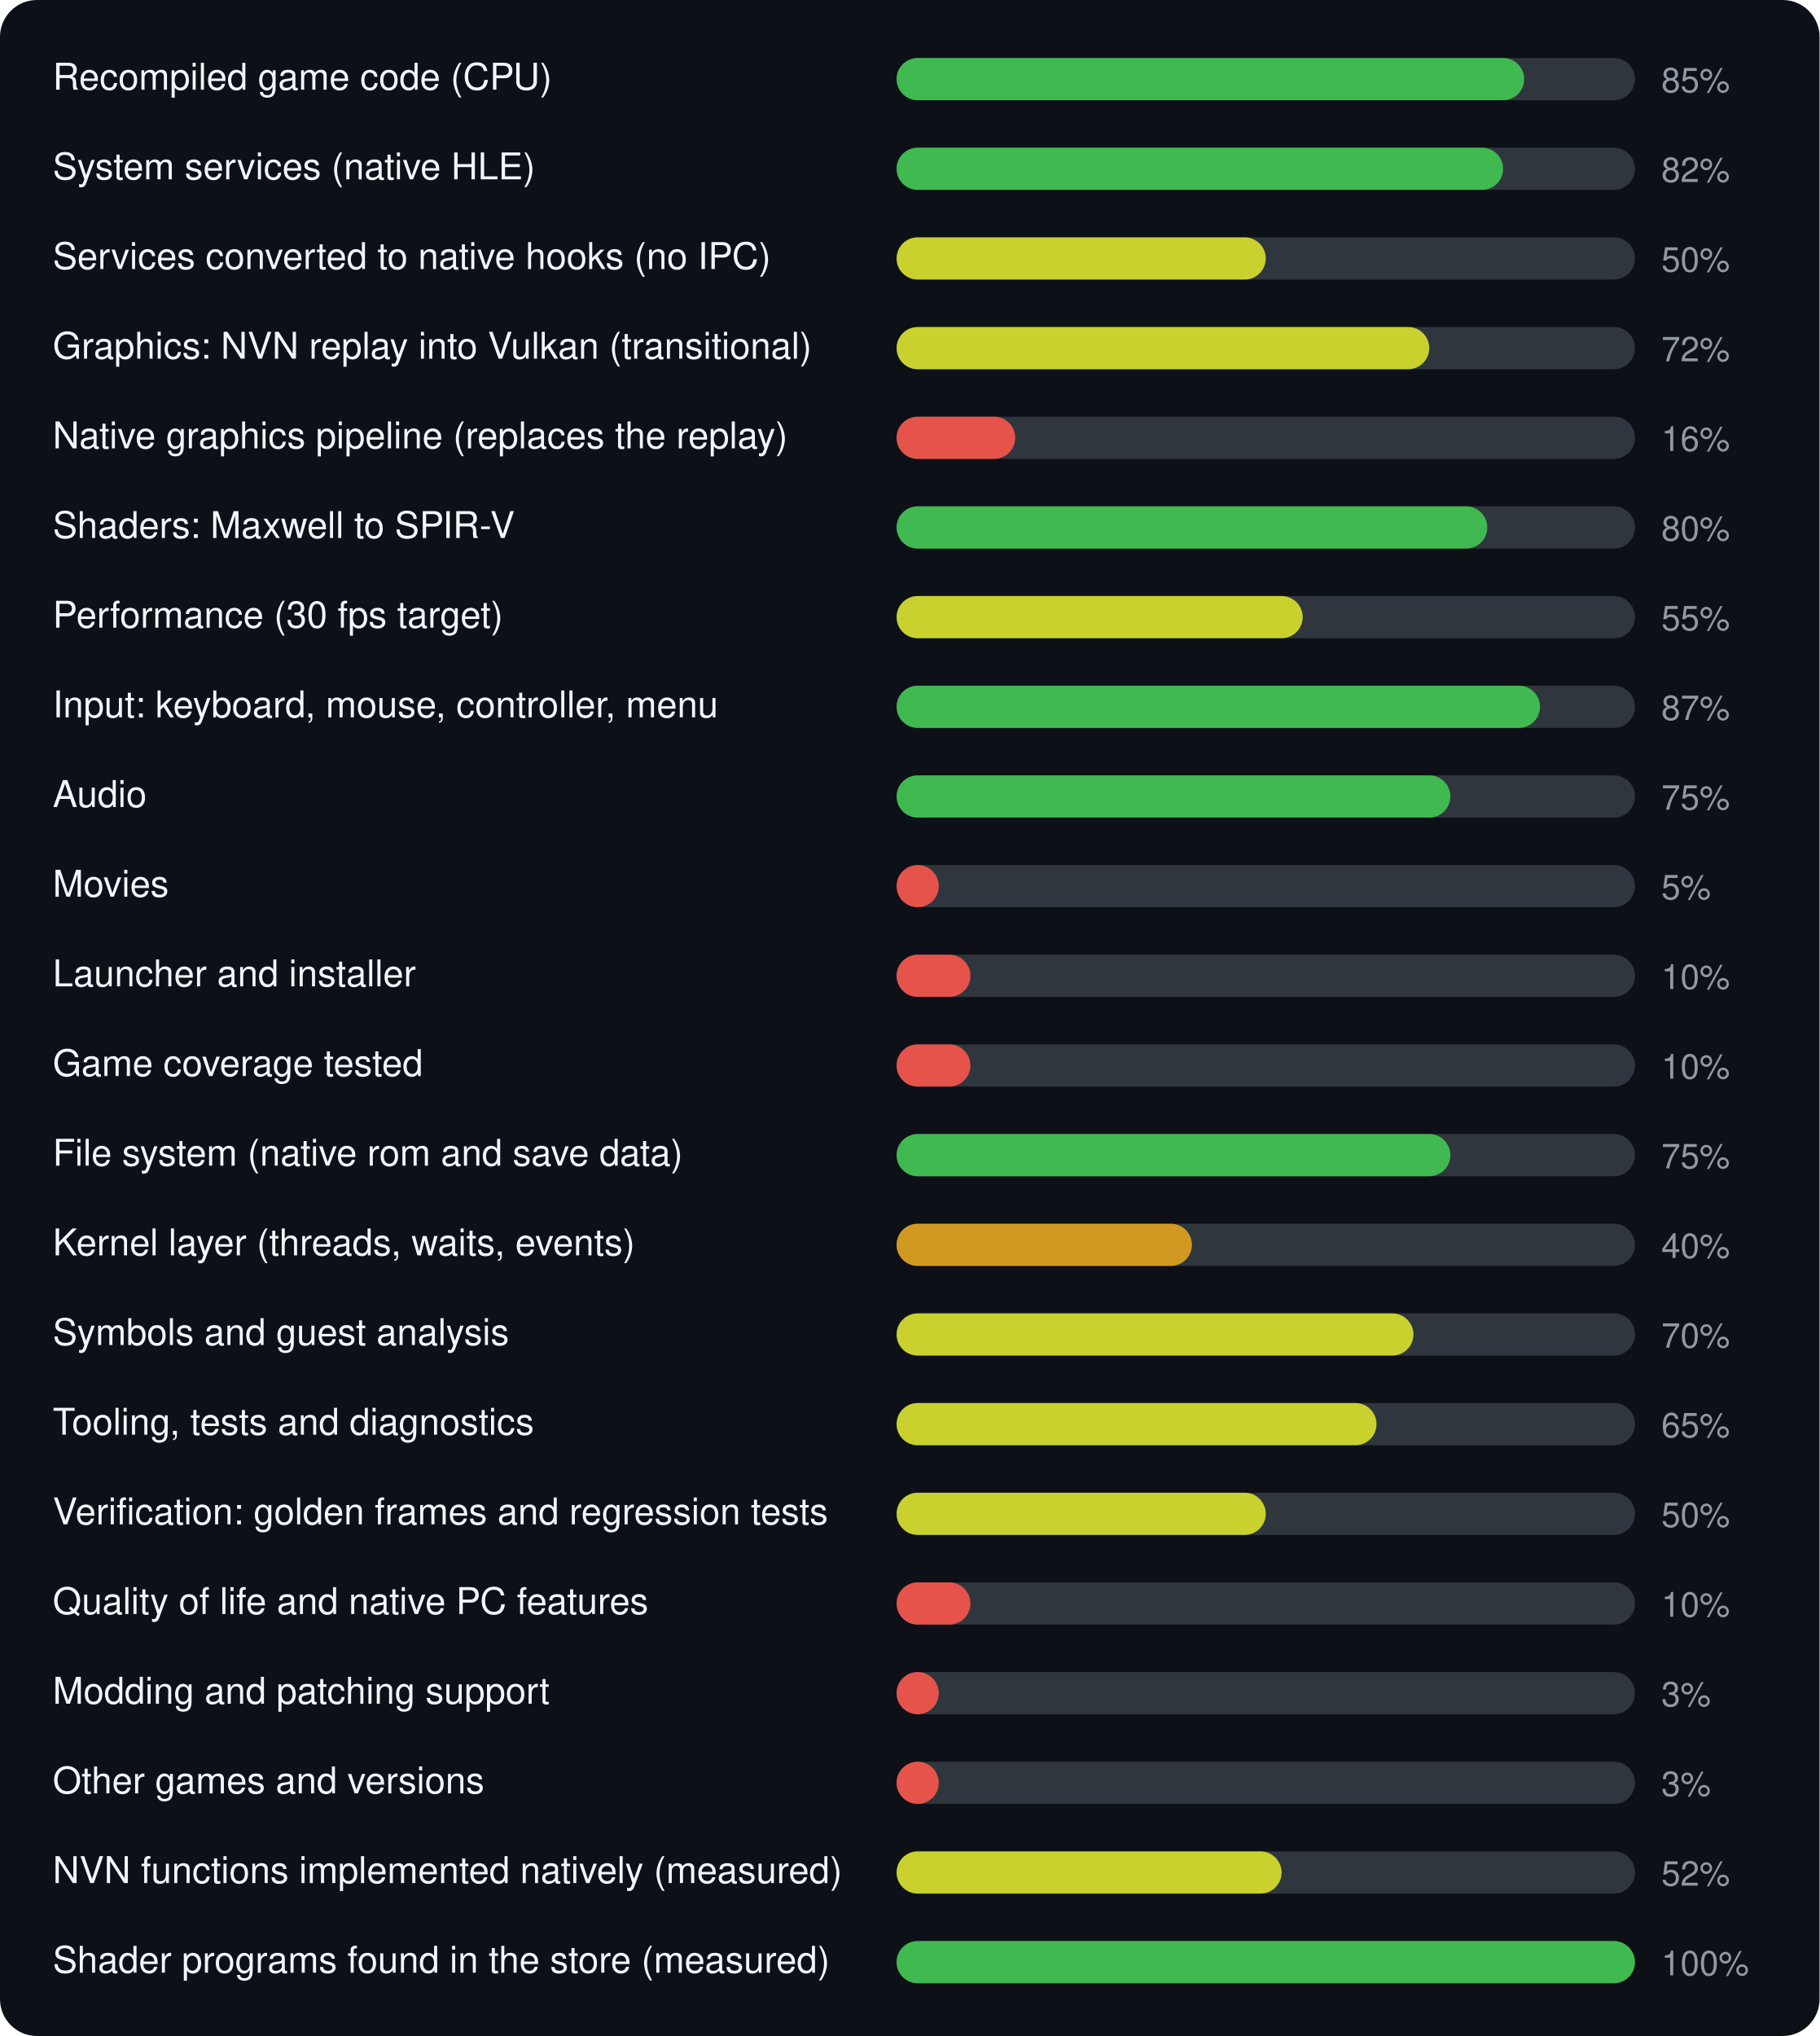
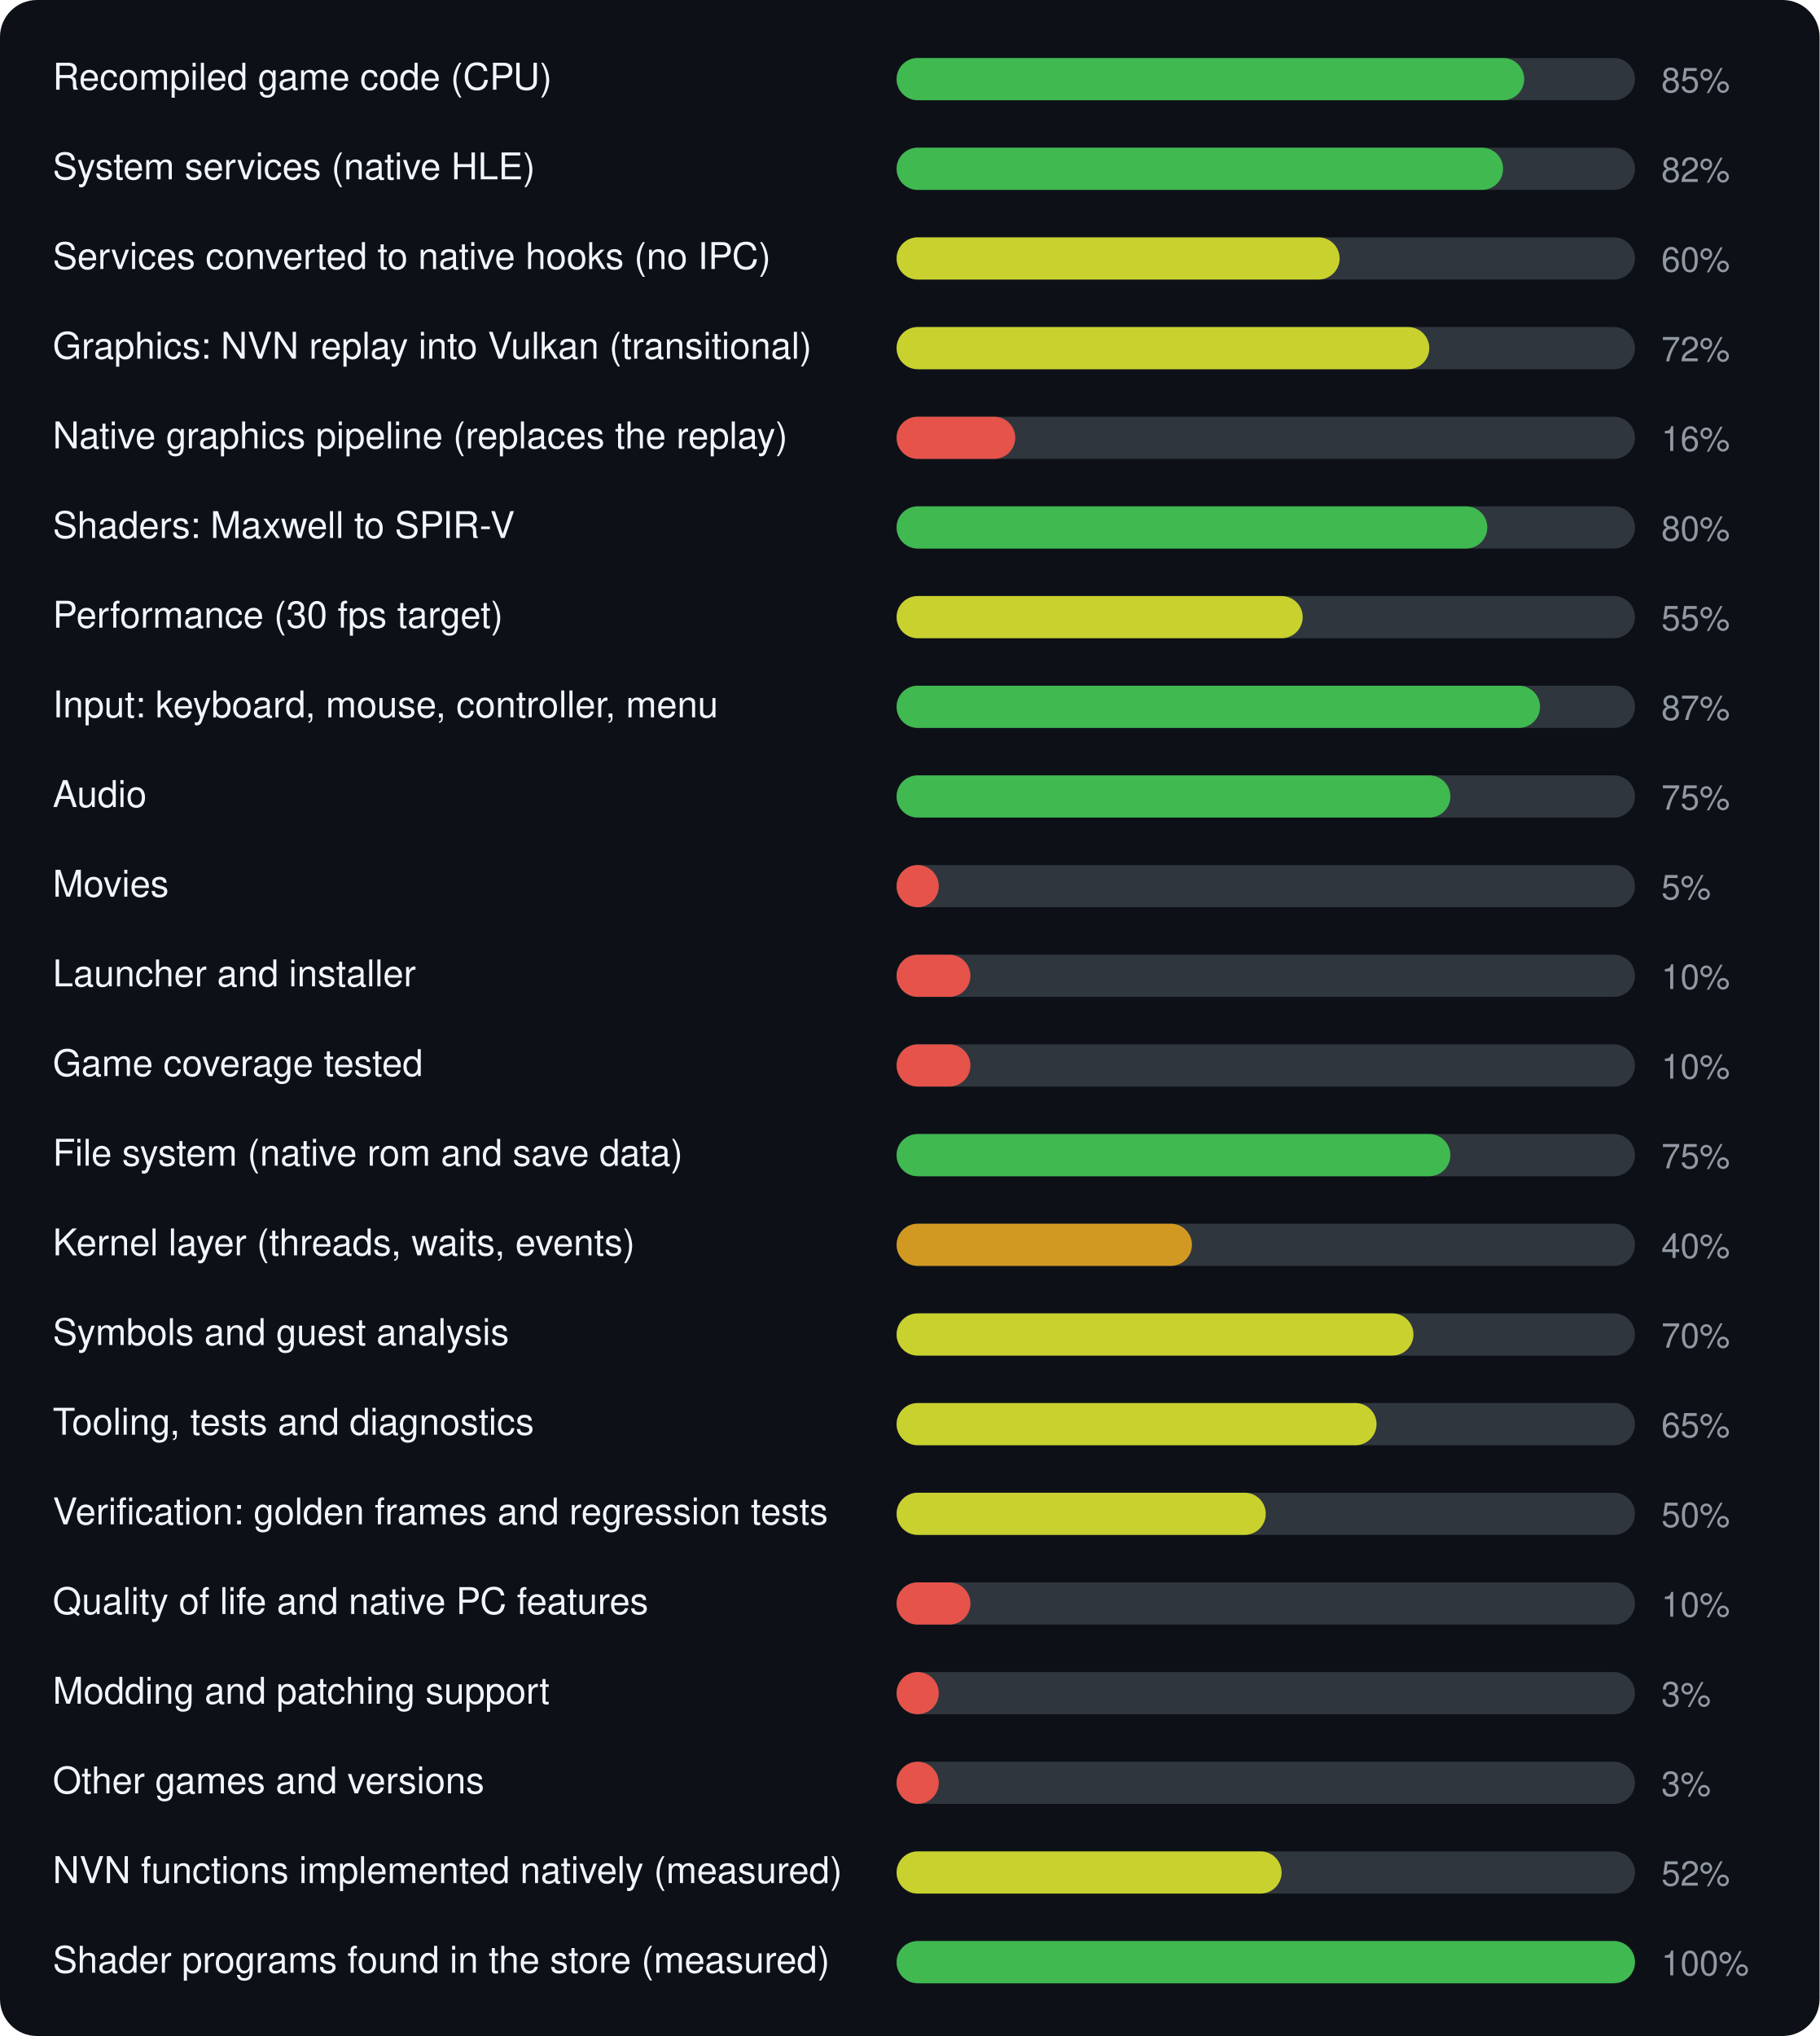
<svg xmlns="http://www.w3.org/2000/svg" width="690" height="772" viewBox="0 0 690 772" role="img" aria-label="Progress by area">
  <style>.t{fill:#f0f6fc;font-family:Segoe UI,Helvetica,Arial,sans-serif}.m{fill:#9198a1;font-family:Segoe UI,Helvetica,Arial,sans-serif}</style>
  <rect width="690" height="772" rx="14" fill="#0d1117" />
  <text class="t" x="20" y="34" font-size="14">Recompiled game code (CPU)</text>
  <rect x="340" y="22" width="280" height="16" rx="8" fill="#30363d" />
  <rect x="340" y="22" width="238" height="16" rx="8" fill="#3fb950" />
  <text class="m" x="630" y="35" font-size="13">85%</text>
  <text class="t" x="20" y="68" font-size="14">System services (native HLE)</text>
  <rect x="340" y="56" width="280" height="16" rx="8" fill="#30363d" />
  <rect x="340" y="56" width="230" height="16" rx="8" fill="#3fb950" />
  <text class="m" x="630" y="69" font-size="13">82%</text>
  <text class="t" x="20" y="102" font-size="14">Services converted to native hooks (no IPC)</text>
  <rect x="340" y="90" width="280" height="16" rx="8" fill="#30363d" />
-   <rect x="340" y="90" width="140" height="16" rx="8" fill="#c9d12e" />
-   <text class="m" x="630" y="103" font-size="13">50%</text>
+   <rect x="340" y="90" width="168" height="16" rx="8" fill="#c9d12e" />
+   <text class="m" x="630" y="103" font-size="13">60%</text>
  <text class="t" x="20" y="136" font-size="14">Graphics: NVN replay into Vulkan (transitional)</text>
  <rect x="340" y="124" width="280" height="16" rx="8" fill="#30363d" />
  <rect x="340" y="124" width="202" height="16" rx="8" fill="#c9d12e" />
  <text class="m" x="630" y="137" font-size="13">72%</text>
  <text class="t" x="20" y="170" font-size="14">Native graphics pipeline (replaces the replay)</text>
  <rect x="340" y="158" width="280" height="16" rx="8" fill="#30363d" />
  <rect x="340" y="158" width="45" height="16" rx="8" fill="#e5534b" />
  <text class="m" x="630" y="171" font-size="13">16%</text>
  <text class="t" x="20" y="204" font-size="14">Shaders: Maxwell to SPIR-V</text>
  <rect x="340" y="192" width="280" height="16" rx="8" fill="#30363d" />
  <rect x="340" y="192" width="224" height="16" rx="8" fill="#3fb950" />
  <text class="m" x="630" y="205" font-size="13">80%</text>
  <text class="t" x="20" y="238" font-size="14">Performance (30 fps target)</text>
  <rect x="340" y="226" width="280" height="16" rx="8" fill="#30363d" />
  <rect x="340" y="226" width="154" height="16" rx="8" fill="#c9d12e" />
  <text class="m" x="630" y="239" font-size="13">55%</text>
  <text class="t" x="20" y="272" font-size="14">Input: keyboard, mouse, controller, menu</text>
  <rect x="340" y="260" width="280" height="16" rx="8" fill="#30363d" />
  <rect x="340" y="260" width="244" height="16" rx="8" fill="#3fb950" />
  <text class="m" x="630" y="273" font-size="13">87%</text>
  <text class="t" x="20" y="306" font-size="14">Audio</text>
  <rect x="340" y="294" width="280" height="16" rx="8" fill="#30363d" />
  <rect x="340" y="294" width="210" height="16" rx="8" fill="#3fb950" />
  <text class="m" x="630" y="307" font-size="13">75%</text>
  <text class="t" x="20" y="340" font-size="14">Movies</text>
  <rect x="340" y="328" width="280" height="16" rx="8" fill="#30363d" />
  <rect x="340" y="328" width="16" height="16" rx="8" fill="#e5534b" />
  <text class="m" x="630" y="341" font-size="13">5%</text>
  <text class="t" x="20" y="374" font-size="14">Launcher and installer</text>
  <rect x="340" y="362" width="280" height="16" rx="8" fill="#30363d" />
  <rect x="340" y="362" width="28" height="16" rx="8" fill="#e5534b" />
  <text class="m" x="630" y="375" font-size="13">10%</text>
  <text class="t" x="20" y="408" font-size="14">Game coverage tested</text>
  <rect x="340" y="396" width="280" height="16" rx="8" fill="#30363d" />
  <rect x="340" y="396" width="28" height="16" rx="8" fill="#e5534b" />
  <text class="m" x="630" y="409" font-size="13">10%</text>
  <text class="t" x="20" y="442" font-size="14">File system (native rom and save data)</text>
  <rect x="340" y="430" width="280" height="16" rx="8" fill="#30363d" />
  <rect x="340" y="430" width="210" height="16" rx="8" fill="#3fb950" />
  <text class="m" x="630" y="443" font-size="13">75%</text>
  <text class="t" x="20" y="476" font-size="14">Kernel layer (threads, waits, events)</text>
  <rect x="340" y="464" width="280" height="16" rx="8" fill="#30363d" />
  <rect x="340" y="464" width="112" height="16" rx="8" fill="#d29922" />
  <text class="m" x="630" y="477" font-size="13">40%</text>
  <text class="t" x="20" y="510" font-size="14">Symbols and guest analysis</text>
  <rect x="340" y="498" width="280" height="16" rx="8" fill="#30363d" />
  <rect x="340" y="498" width="196" height="16" rx="8" fill="#c9d12e" />
  <text class="m" x="630" y="511" font-size="13">70%</text>
  <text class="t" x="20" y="544" font-size="14">Tooling, tests and diagnostics</text>
  <rect x="340" y="532" width="280" height="16" rx="8" fill="#30363d" />
  <rect x="340" y="532" width="182" height="16" rx="8" fill="#c9d12e" />
  <text class="m" x="630" y="545" font-size="13">65%</text>
  <text class="t" x="20" y="578" font-size="14">Verification: golden frames and regression tests</text>
  <rect x="340" y="566" width="280" height="16" rx="8" fill="#30363d" />
  <rect x="340" y="566" width="140" height="16" rx="8" fill="#c9d12e" />
  <text class="m" x="630" y="579" font-size="13">50%</text>
  <text class="t" x="20" y="612" font-size="14">Quality of life and native PC features</text>
  <rect x="340" y="600" width="280" height="16" rx="8" fill="#30363d" />
  <rect x="340" y="600" width="28" height="16" rx="8" fill="#e5534b" />
  <text class="m" x="630" y="613" font-size="13">10%</text>
  <text class="t" x="20" y="646" font-size="14">Modding and patching support</text>
  <rect x="340" y="634" width="280" height="16" rx="8" fill="#30363d" />
  <rect x="340" y="634" width="16" height="16" rx="8" fill="#e5534b" />
  <text class="m" x="630" y="647" font-size="13">3%</text>
  <text class="t" x="20" y="680" font-size="14">Other games and versions</text>
  <rect x="340" y="668" width="280" height="16" rx="8" fill="#30363d" />
  <rect x="340" y="668" width="16" height="16" rx="8" fill="#e5534b" />
  <text class="m" x="630" y="681" font-size="13">3%</text>
  <text class="t" x="20" y="714" font-size="14">NVN functions implemented natively (measured)</text>
  <rect x="340" y="702" width="280" height="16" rx="8" fill="#30363d" />
  <rect x="340" y="702" width="146" height="16" rx="8" fill="#c9d12e" />
  <text class="m" x="630" y="715" font-size="13">52%</text>
  <text class="t" x="20" y="748" font-size="14">Shader programs found in the store (measured)</text>
  <rect x="340" y="736" width="280" height="16" rx="8" fill="#30363d" />
  <rect x="340" y="736" width="280" height="16" rx="8" fill="#3fb950" />
  <text class="m" x="630" y="749" font-size="13">100%</text>
</svg>
